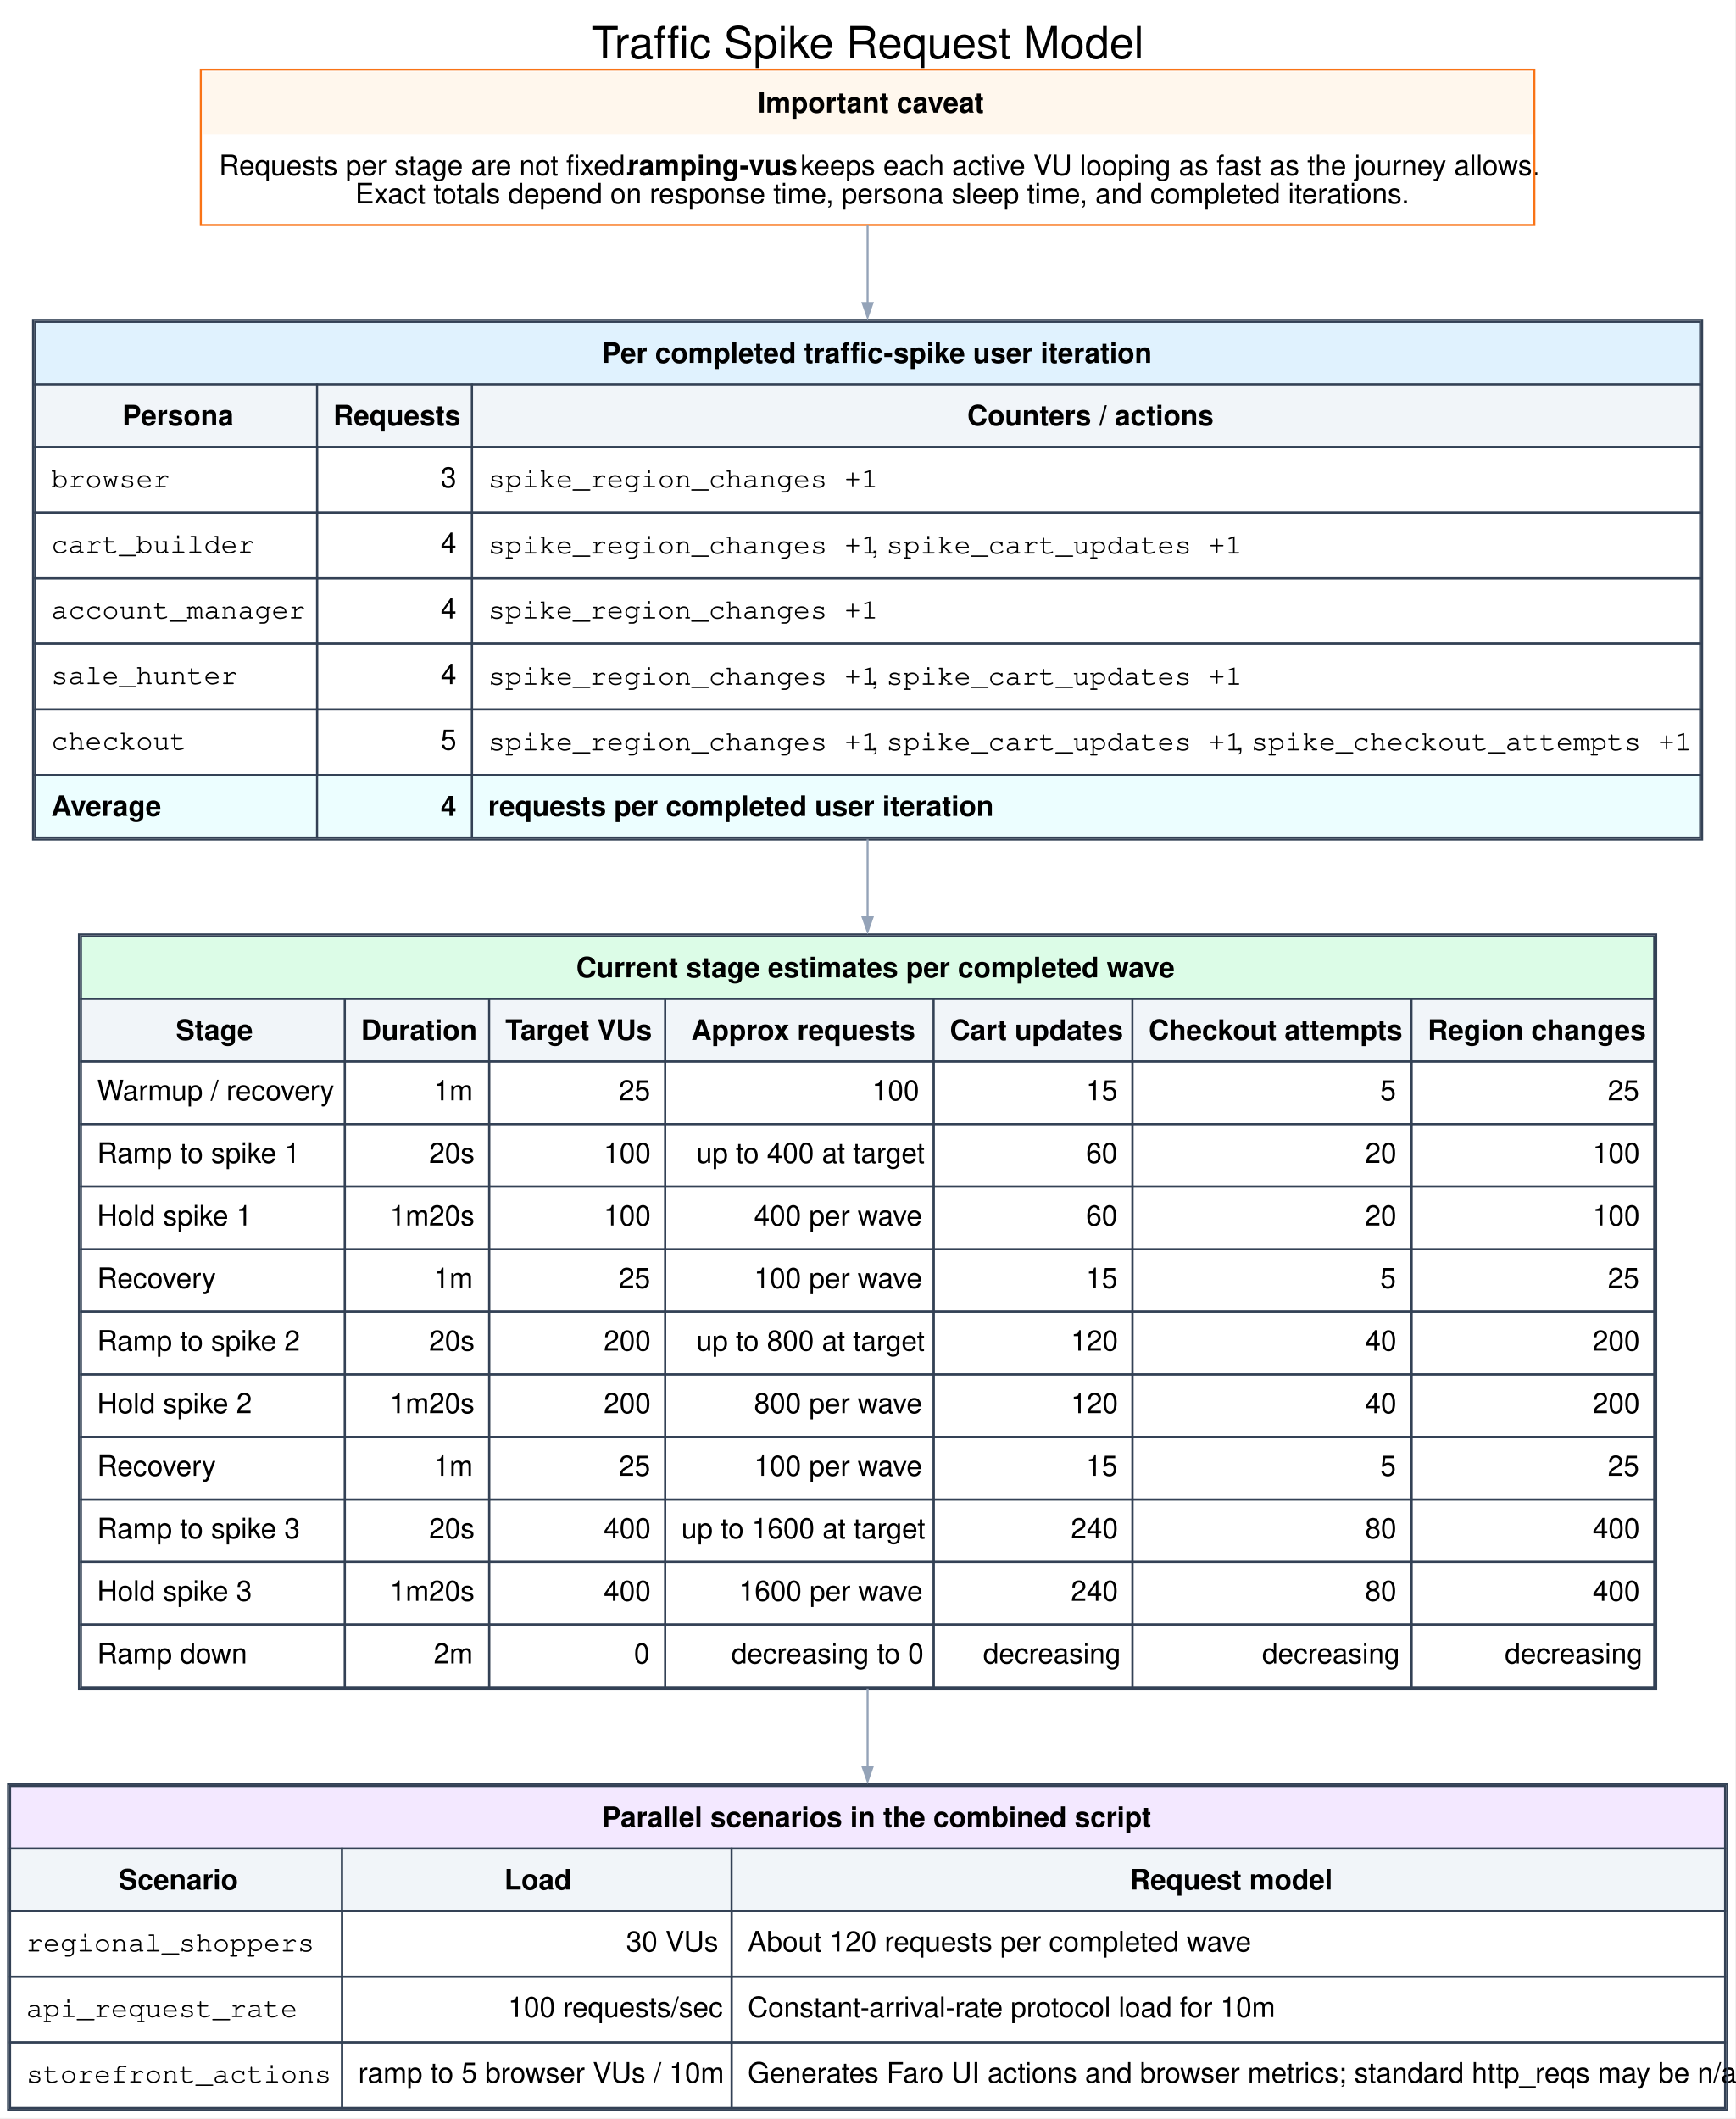
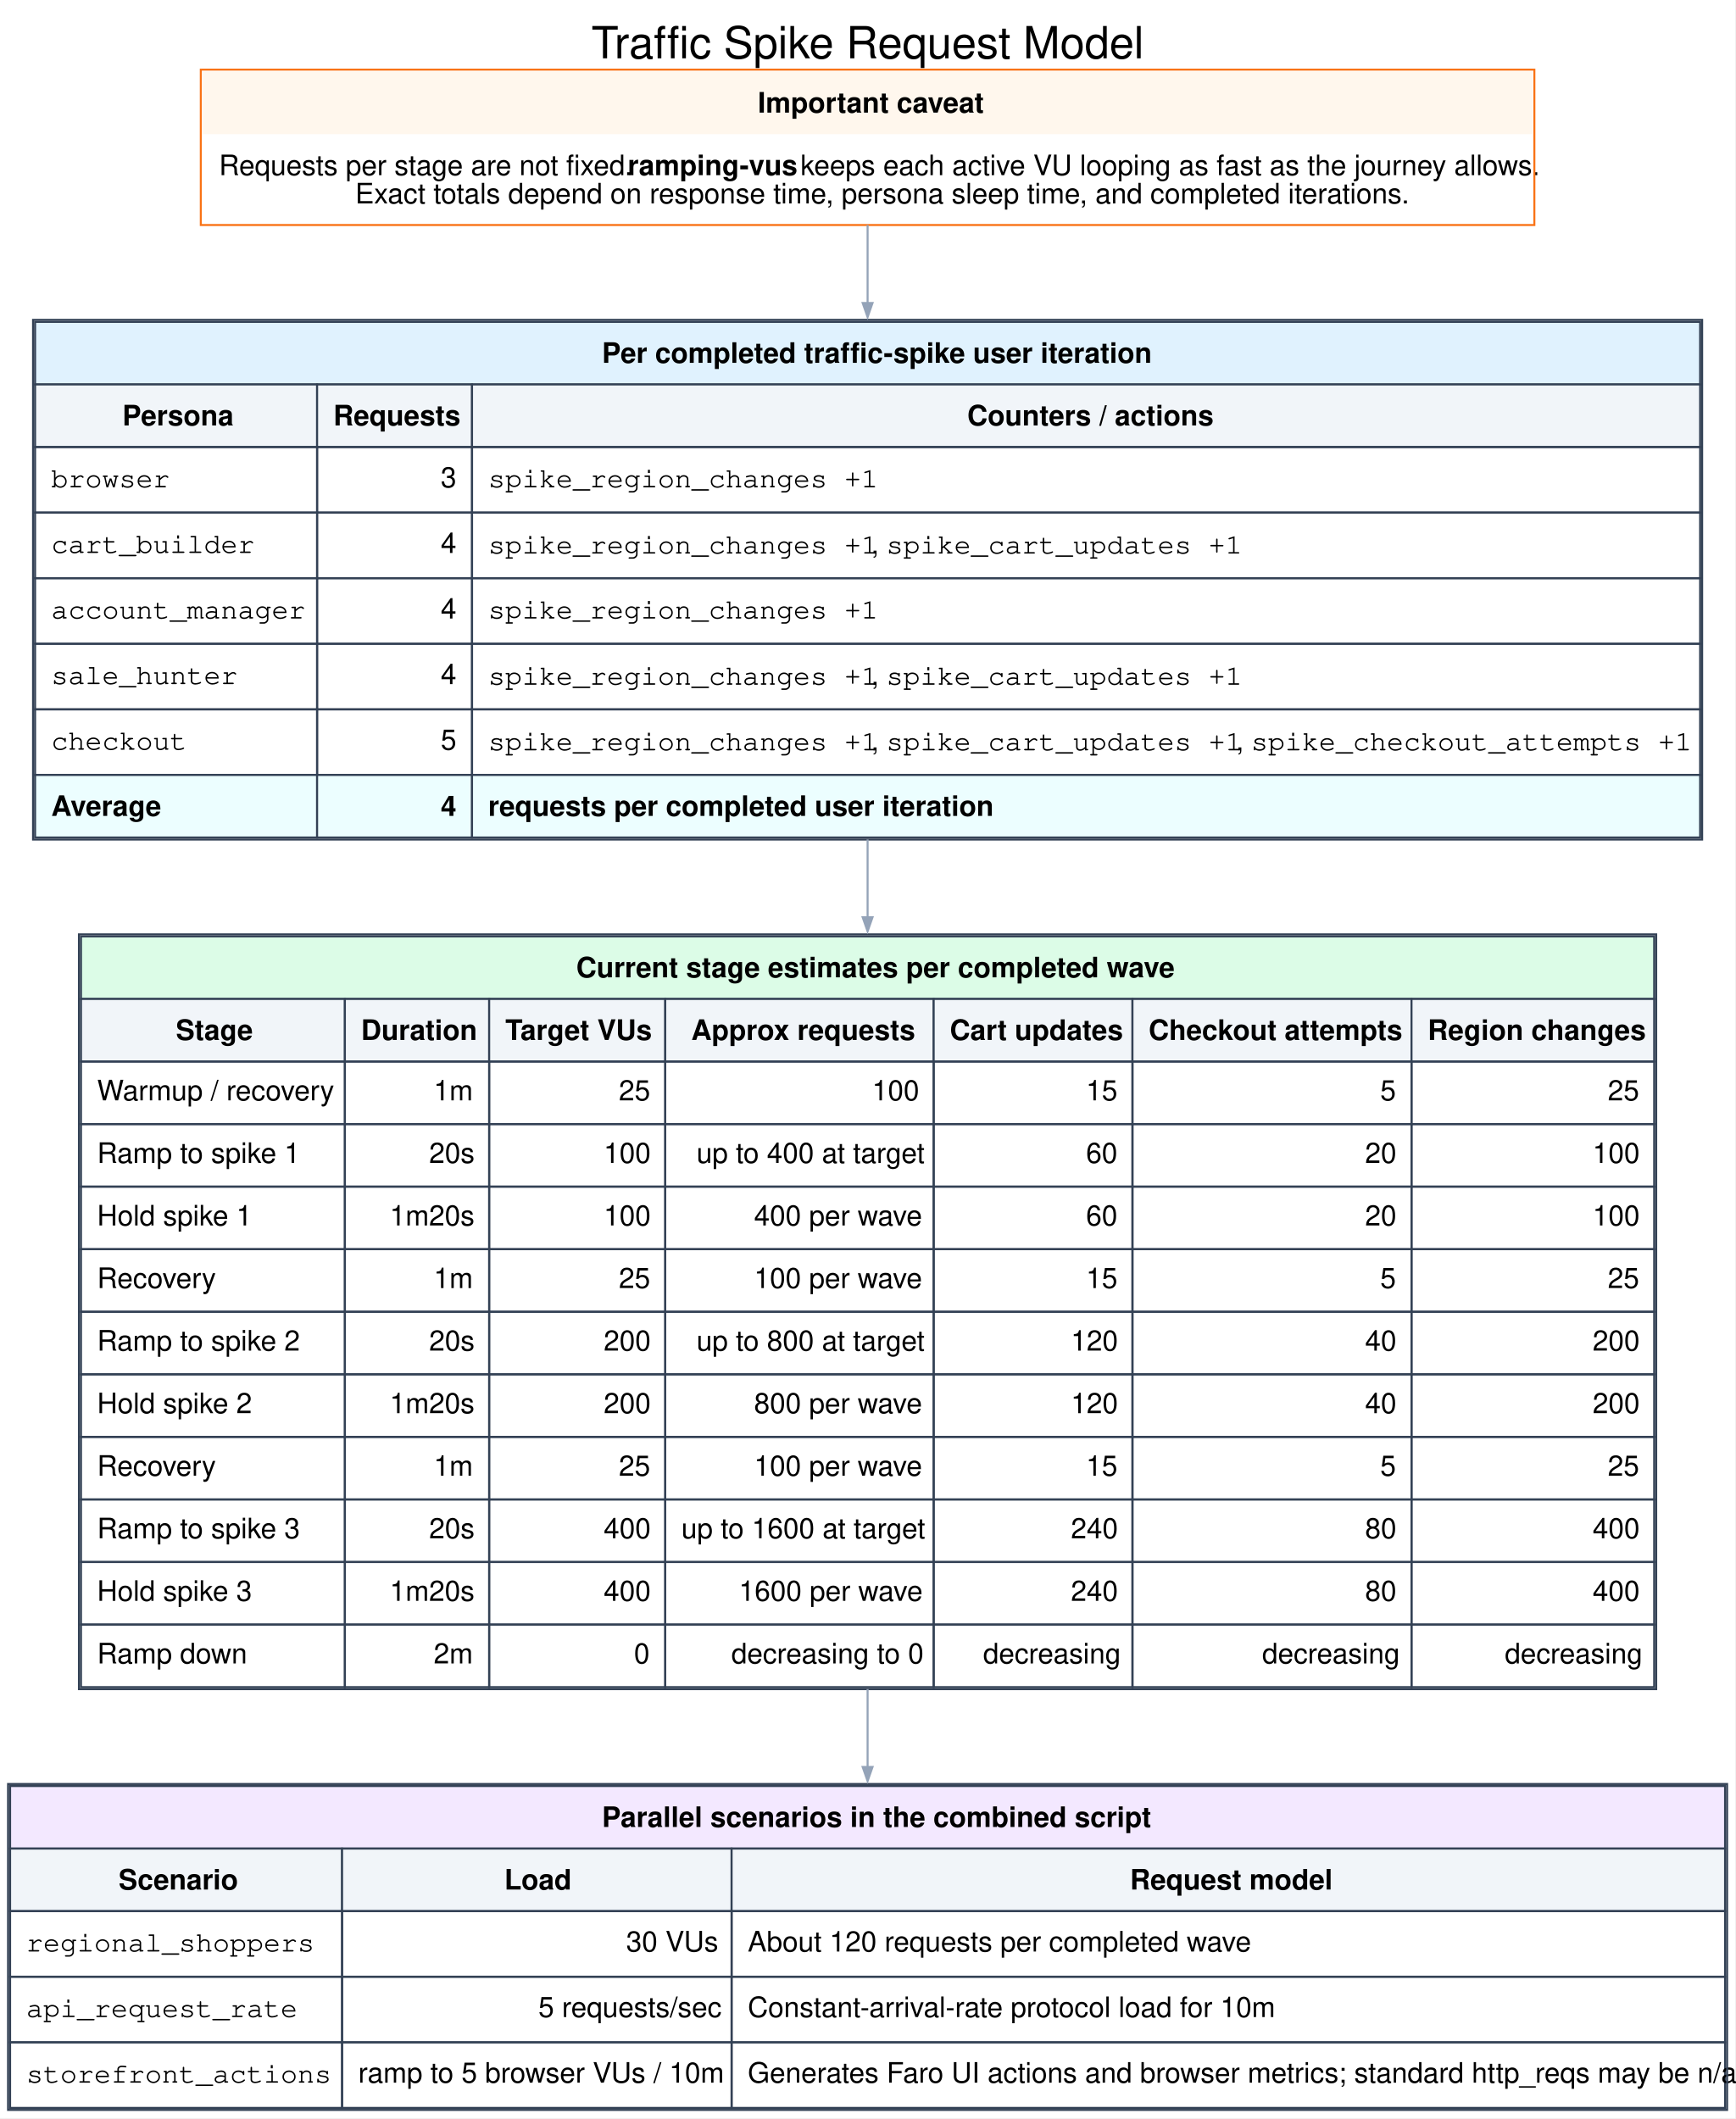
<svg xmlns="http://www.w3.org/2000/svg" width="860pt" height="1050pt" viewBox="0.00 0.00 860.00 1050.00">
  <g id="graph0" class="graph" transform="scale(1 1) rotate(0) translate(4 1045.5)">
    <polygon fill="white" stroke="none" points="-4,4 -4,-1045.5 855.75,-1045.5 855.75,4 -4,4" />
    <text xml:space="preserve" text-anchor="middle" x="425.88" y="-1016.6" font-family="Helvetica,sans-Serif" font-size="22.00">Traffic Spike Request Model</text>
    <g id="node1" class="node">
      <polygon fill="#fff7ed" stroke="none" points="96.5,-979 96.5,-1010 755.25,-1010 755.25,-979 96.5,-979" />
      <text xml:space="preserve" text-anchor="start" x="371.5" y="-989.7" font-family="Helvetica,sans-Serif" font-weight="bold" font-size="14.00">Important caveat</text>
      <text xml:space="preserve" text-anchor="start" x="104.5" y="-958.7" font-family="Helvetica,sans-Serif" font-size="14.00">Requests per stage are not fixed. </text>
      <text xml:space="preserve" text-anchor="start" x="307" y="-958.7" font-family="Helvetica,sans-Serif" font-weight="bold" font-size="14.00">ramping-vus</text>
      <text xml:space="preserve" text-anchor="start" x="388.75" y="-958.7" font-family="Helvetica,sans-Serif" font-size="14.00"> keeps each active VU looping as fast as the journey allows.</text>
      <text xml:space="preserve" text-anchor="start" x="172" y="-944.7" font-family="Helvetica,sans-Serif" font-size="14.00">Exact totals depend on response time, persona sleep time, and completed iterations.</text>
      <polygon fill="none" stroke="#f97316" points="95.5,-934 95.5,-1011 756.25,-1011 756.25,-934 95.5,-934" />
    </g>
    <g id="node2" class="node">
      <polygon fill="#e0f2fe" stroke="none" points="13.38,-855 13.38,-886 838.38,-886 838.38,-855 13.38,-855" />
      <polygon fill="none" stroke="#334155" points="13.38,-855 13.38,-886 838.38,-886 838.38,-855 13.38,-855" />
      <text xml:space="preserve" text-anchor="start" x="294.25" y="-865.7" font-family="Helvetica,sans-Serif" font-weight="bold" font-size="14.00">Per completed traffic-spike user iteration</text>
      <polygon fill="#f1f5f9" stroke="none" points="13.38,-824 13.38,-855 153.12,-855 153.12,-824 13.38,-824" />
      <polygon fill="none" stroke="#334155" points="13.38,-824 13.38,-855 153.12,-855 153.12,-824 13.38,-824" />
      <text xml:space="preserve" text-anchor="start" x="56.62" y="-834.7" font-family="Helvetica,sans-Serif" font-weight="bold" font-size="14.00">Persona</text>
      <polygon fill="#f1f5f9" stroke="none" points="153.12,-824 153.12,-855 229.88,-855 229.88,-824 153.12,-824" />
      <polygon fill="none" stroke="#334155" points="153.12,-824 153.12,-855 229.88,-855 229.88,-824 153.12,-824" />
      <text xml:space="preserve" text-anchor="start" x="161.12" y="-834.7" font-family="Helvetica,sans-Serif" font-weight="bold" font-size="14.00">Requests</text>
      <polygon fill="#f1f5f9" stroke="none" points="229.88,-824 229.88,-855 838.38,-855 838.38,-824 229.88,-824" />
      <polygon fill="none" stroke="#334155" points="229.88,-824 229.88,-855 838.38,-855 838.38,-824 229.88,-824" />
      <text xml:space="preserve" text-anchor="start" x="475.25" y="-834.7" font-family="Helvetica,sans-Serif" font-weight="bold" font-size="14.00">Counters / actions</text>
      <polygon fill="none" stroke="#334155" points="13.38,-791.5 13.38,-824 153.12,-824 153.12,-791.5 13.38,-791.5" />
      <text xml:space="preserve" text-anchor="start" x="21.38" y="-804" font-family="Courier,monospace" font-size="14.00">browser</text>
      <polygon fill="none" stroke="#334155" points="153.12,-791.5 153.12,-824 229.88,-824 229.88,-791.5 153.12,-791.5" />
      <text xml:space="preserve" text-anchor="start" x="214.38" y="-804" font-family="Helvetica,sans-Serif" font-size="14.00">3</text>
      <polygon fill="none" stroke="#334155" points="229.88,-791.5 229.88,-824 838.38,-824 838.38,-791.5 229.88,-791.5" />
      <text xml:space="preserve" text-anchor="start" x="237.88" y="-804" font-family="Courier,monospace" font-size="14.00">spike_region_changes +1</text>
      <polygon fill="none" stroke="#334155" points="13.38,-759 13.38,-791.5 153.12,-791.5 153.12,-759 13.38,-759" />
      <text xml:space="preserve" text-anchor="start" x="21.38" y="-771.5" font-family="Courier,monospace" font-size="14.00">cart_builder</text>
      <polygon fill="none" stroke="#334155" points="153.12,-759 153.12,-791.5 229.88,-791.5 229.88,-759 153.12,-759" />
      <text xml:space="preserve" text-anchor="start" x="214.38" y="-771.5" font-family="Helvetica,sans-Serif" font-size="14.00">4</text>
      <polygon fill="none" stroke="#334155" points="229.88,-759 229.88,-791.5 838.38,-791.5 838.38,-759 229.88,-759" />
      <text xml:space="preserve" text-anchor="start" x="237.88" y="-771.2" font-family="Courier,monospace" font-size="14.00">spike_region_changes +1</text>
      <text xml:space="preserve" text-anchor="start" x="427.62" y="-771.2" font-family="Helvetica,sans-Serif" font-size="14.00">, </text>
      <text xml:space="preserve" text-anchor="start" x="435.12" y="-771.2" font-family="Courier,monospace" font-size="14.00">spike_cart_updates +1</text>
      <polygon fill="none" stroke="#334155" points="13.38,-726.5 13.38,-759 153.12,-759 153.12,-726.5 13.38,-726.5" />
      <text xml:space="preserve" text-anchor="start" x="21.38" y="-739" font-family="Courier,monospace" font-size="14.00">account_manager</text>
      <polygon fill="none" stroke="#334155" points="153.12,-726.5 153.12,-759 229.88,-759 229.88,-726.5 153.12,-726.5" />
      <text xml:space="preserve" text-anchor="start" x="214.38" y="-739" font-family="Helvetica,sans-Serif" font-size="14.00">4</text>
      <polygon fill="none" stroke="#334155" points="229.88,-726.5 229.88,-759 838.38,-759 838.38,-726.5 229.88,-726.5" />
      <text xml:space="preserve" text-anchor="start" x="237.88" y="-739" font-family="Courier,monospace" font-size="14.00">spike_region_changes +1</text>
      <polygon fill="none" stroke="#334155" points="13.38,-694 13.38,-726.5 153.12,-726.5 153.12,-694 13.38,-694" />
      <text xml:space="preserve" text-anchor="start" x="21.38" y="-706.5" font-family="Courier,monospace" font-size="14.00">sale_hunter</text>
      <polygon fill="none" stroke="#334155" points="153.12,-694 153.12,-726.5 229.88,-726.5 229.88,-694 153.12,-694" />
      <text xml:space="preserve" text-anchor="start" x="214.38" y="-706.5" font-family="Helvetica,sans-Serif" font-size="14.00">4</text>
      <polygon fill="none" stroke="#334155" points="229.88,-694 229.88,-726.5 838.38,-726.5 838.38,-694 229.88,-694" />
      <text xml:space="preserve" text-anchor="start" x="237.88" y="-706.2" font-family="Courier,monospace" font-size="14.00">spike_region_changes +1</text>
      <text xml:space="preserve" text-anchor="start" x="427.62" y="-706.2" font-family="Helvetica,sans-Serif" font-size="14.00">, </text>
      <text xml:space="preserve" text-anchor="start" x="435.12" y="-706.2" font-family="Courier,monospace" font-size="14.00">spike_cart_updates +1</text>
      <polygon fill="none" stroke="#334155" points="13.38,-661.5 13.38,-694 153.12,-694 153.12,-661.5 13.38,-661.5" />
      <text xml:space="preserve" text-anchor="start" x="21.38" y="-674" font-family="Courier,monospace" font-size="14.00">checkout</text>
      <polygon fill="none" stroke="#334155" points="153.12,-661.5 153.12,-694 229.88,-694 229.88,-661.5 153.12,-661.5" />
      <text xml:space="preserve" text-anchor="start" x="214.38" y="-674" font-family="Helvetica,sans-Serif" font-size="14.00">5</text>
      <polygon fill="none" stroke="#334155" points="229.88,-661.5 229.88,-694 838.38,-694 838.38,-661.5 229.88,-661.5" />
      <text xml:space="preserve" text-anchor="start" x="237.88" y="-673.7" font-family="Courier,monospace" font-size="14.00">spike_region_changes +1</text>
      <text xml:space="preserve" text-anchor="start" x="427.62" y="-673.7" font-family="Helvetica,sans-Serif" font-size="14.00">, </text>
      <text xml:space="preserve" text-anchor="start" x="435.12" y="-673.7" font-family="Courier,monospace" font-size="14.00">spike_cart_updates +1</text>
      <text xml:space="preserve" text-anchor="start" x="608.38" y="-673.7" font-family="Helvetica,sans-Serif" font-size="14.00">, </text>
      <text xml:space="preserve" text-anchor="start" x="615.88" y="-673.7" font-family="Courier,monospace" font-size="14.00">spike_checkout_attempts +1</text>
      <polygon fill="#ecfeff" stroke="none" points="13.38,-630.5 13.38,-661.5 153.12,-661.5 153.12,-630.5 13.38,-630.5" />
      <polygon fill="none" stroke="#334155" points="13.38,-630.5 13.38,-661.5 153.12,-661.5 153.12,-630.5 13.38,-630.5" />
      <text xml:space="preserve" text-anchor="start" x="21.38" y="-641.2" font-family="Helvetica,sans-Serif" font-weight="bold" font-size="14.00">Average</text>
      <polygon fill="#ecfeff" stroke="none" points="153.12,-630.5 153.12,-661.5 229.88,-661.5 229.88,-630.5 153.12,-630.5" />
      <polygon fill="none" stroke="#334155" points="153.12,-630.5 153.12,-661.5 229.88,-661.5 229.88,-630.5 153.12,-630.5" />
      <text xml:space="preserve" text-anchor="start" x="214.38" y="-641.2" font-family="Helvetica,sans-Serif" font-weight="bold" font-size="14.00">4</text>
      <polygon fill="#ecfeff" stroke="none" points="229.88,-630.5 229.88,-661.5 838.38,-661.5 838.38,-630.5 229.88,-630.5" />
      <polygon fill="none" stroke="#334155" points="229.88,-630.5 229.88,-661.5 838.38,-661.5 838.38,-630.5 229.88,-630.5" />
      <text xml:space="preserve" text-anchor="start" x="237.88" y="-641.2" font-family="Helvetica,sans-Serif" font-weight="bold" font-size="14.00">requests per completed user iteration</text>
      <polygon fill="none" stroke="#334155" points="12.38,-629.5 12.38,-887 839.38,-887 839.38,-629.5 12.38,-629.5" />
    </g>
    <g id="edge1" class="edge">
      <path fill="none" stroke="#94a3b8" d="M425.88,-934.04C425.88,-922.6 425.88,-909.3 425.88,-895.23" />
      <polygon fill="#94a3b8" stroke="#94a3b8" points="428.33,-895.38 425.88,-888.38 423.43,-895.38 428.33,-895.38" />
    </g>
    <g id="node3" class="node">
      <polygon fill="#dcfce7" stroke="none" points="36.12,-550.5 36.12,-581.5 815.62,-581.5 815.62,-550.5 36.12,-550.5" />
      <polygon fill="none" stroke="#334155" points="36.12,-550.5 36.12,-581.5 815.62,-581.5 815.62,-550.5 36.12,-550.5" />
      <text xml:space="preserve" text-anchor="start" x="281.5" y="-561.2" font-family="Helvetica,sans-Serif" font-weight="bold" font-size="14.00">Current stage estimates per completed wave</text>
      <polygon fill="#f1f5f9" stroke="none" points="36.12,-519.5 36.12,-550.5 166.88,-550.5 166.88,-519.5 36.12,-519.5" />
      <polygon fill="none" stroke="#334155" points="36.12,-519.5 36.12,-550.5 166.88,-550.5 166.88,-519.5 36.12,-519.5" />
      <text xml:space="preserve" text-anchor="start" x="83.12" y="-530.2" font-family="Helvetica,sans-Serif" font-weight="bold" font-size="14.00">Stage</text>
      <polygon fill="#f1f5f9" stroke="none" points="166.88,-519.5 166.88,-550.5 238.38,-550.5 238.38,-519.5 166.88,-519.5" />
      <polygon fill="none" stroke="#334155" points="166.88,-519.5 166.88,-550.5 238.38,-550.5 238.38,-519.5 166.88,-519.5" />
      <text xml:space="preserve" text-anchor="start" x="174.88" y="-530.2" font-family="Helvetica,sans-Serif" font-weight="bold" font-size="14.00">Duration</text>
      <polygon fill="#f1f5f9" stroke="none" points="238.38,-519.5 238.38,-550.5 325.62,-550.5 325.62,-519.5 238.38,-519.5" />
      <polygon fill="none" stroke="#334155" points="238.38,-519.5 238.38,-550.5 325.62,-550.5 325.62,-519.5 238.38,-519.5" />
      <text xml:space="preserve" text-anchor="start" x="246.38" y="-530.2" font-family="Helvetica,sans-Serif" font-weight="bold" font-size="14.00">Target VUs</text>
      <polygon fill="#f1f5f9" stroke="none" points="325.62,-519.5 325.62,-550.5 458.62,-550.5 458.62,-519.5 325.62,-519.5" />
      <polygon fill="none" stroke="#334155" points="325.62,-519.5 325.62,-550.5 458.62,-550.5 458.62,-519.5 325.62,-519.5" />
      <text xml:space="preserve" text-anchor="start" x="338.5" y="-530.2" font-family="Helvetica,sans-Serif" font-weight="bold" font-size="14.00">Approx requests</text>
      <polygon fill="#f1f5f9" stroke="none" points="458.62,-519.5 458.62,-550.5 557.12,-550.5 557.12,-519.5 458.62,-519.5" />
      <polygon fill="none" stroke="#334155" points="458.62,-519.5 458.62,-550.5 557.12,-550.5 557.12,-519.5 458.62,-519.5" />
      <text xml:space="preserve" text-anchor="start" x="466.62" y="-530.2" font-family="Helvetica,sans-Serif" font-weight="bold" font-size="14.00">Cart updates</text>
      <polygon fill="#f1f5f9" stroke="none" points="557.12,-519.5 557.12,-550.5 695.38,-550.5 695.38,-519.5 557.12,-519.5" />
      <polygon fill="none" stroke="#334155" points="557.12,-519.5 557.12,-550.5 695.38,-550.5 695.38,-519.5 557.12,-519.5" />
      <text xml:space="preserve" text-anchor="start" x="565.12" y="-530.2" font-family="Helvetica,sans-Serif" font-weight="bold" font-size="14.00">Checkout attempts</text>
      <polygon fill="#f1f5f9" stroke="none" points="695.38,-519.5 695.38,-550.5 815.62,-550.5 815.62,-519.5 695.38,-519.5" />
      <polygon fill="none" stroke="#334155" points="695.38,-519.5 695.38,-550.5 815.62,-550.5 815.62,-519.5 695.38,-519.5" />
      <text xml:space="preserve" text-anchor="start" x="703.38" y="-530.2" font-family="Helvetica,sans-Serif" font-weight="bold" font-size="14.00">Region changes</text>
      <polygon fill="none" stroke="#334155" points="36.12,-488.5 36.12,-519.5 166.88,-519.5 166.88,-488.5 36.12,-488.5" />
      <text xml:space="preserve" text-anchor="start" x="44.12" y="-500.25" font-family="Helvetica,sans-Serif" font-size="14.00">Warmup / recovery</text>
      <polygon fill="none" stroke="#334155" points="166.88,-488.5 166.88,-519.5 238.38,-519.5 238.38,-488.5 166.88,-488.5" />
      <text xml:space="preserve" text-anchor="start" x="210.88" y="-500.25" font-family="Helvetica,sans-Serif" font-size="14.00">1m</text>
      <polygon fill="none" stroke="#334155" points="238.38,-488.5 238.38,-519.5 325.62,-519.5 325.62,-488.5 238.38,-488.5" />
      <text xml:space="preserve" text-anchor="start" x="302.62" y="-500.25" font-family="Helvetica,sans-Serif" font-size="14.00">25</text>
      <polygon fill="none" stroke="#334155" points="325.62,-488.5 325.62,-519.5 458.62,-519.5 458.62,-488.5 325.62,-488.5" />
      <text xml:space="preserve" text-anchor="start" x="428.12" y="-500.25" font-family="Helvetica,sans-Serif" font-size="14.00">100</text>
      <polygon fill="none" stroke="#334155" points="458.62,-488.5 458.62,-519.5 557.12,-519.5 557.12,-488.5 458.62,-488.5" />
      <text xml:space="preserve" text-anchor="start" x="534.12" y="-500.25" font-family="Helvetica,sans-Serif" font-size="14.00">15</text>
      <polygon fill="none" stroke="#334155" points="557.12,-488.5 557.12,-519.5 695.38,-519.5 695.38,-488.5 557.12,-488.5" />
      <text xml:space="preserve" text-anchor="start" x="679.88" y="-500.25" font-family="Helvetica,sans-Serif" font-size="14.00">5</text>
      <polygon fill="none" stroke="#334155" points="695.38,-488.5 695.38,-519.5 815.62,-519.5 815.62,-488.5 695.38,-488.5" />
      <text xml:space="preserve" text-anchor="start" x="792.62" y="-500.25" font-family="Helvetica,sans-Serif" font-size="14.00">25</text>
      <polygon fill="none" stroke="#334155" points="36.12,-457.5 36.12,-488.5 166.88,-488.5 166.88,-457.5 36.12,-457.5" />
      <text xml:space="preserve" text-anchor="start" x="44.12" y="-469.25" font-family="Helvetica,sans-Serif" font-size="14.00">Ramp to spike 1</text>
      <polygon fill="none" stroke="#334155" points="166.88,-457.5 166.88,-488.5 238.38,-488.5 238.38,-457.5 166.88,-457.5" />
      <text xml:space="preserve" text-anchor="start" x="208.62" y="-469.25" font-family="Helvetica,sans-Serif" font-size="14.00">20s</text>
      <polygon fill="none" stroke="#334155" points="238.38,-457.5 238.38,-488.5 325.62,-488.5 325.62,-457.5 238.38,-457.5" />
      <text xml:space="preserve" text-anchor="start" x="295.12" y="-469.25" font-family="Helvetica,sans-Serif" font-size="14.00">100</text>
      <polygon fill="none" stroke="#334155" points="325.62,-457.5 325.62,-488.5 458.62,-488.5 458.62,-457.5 325.62,-457.5" />
      <text xml:space="preserve" text-anchor="start" x="341.12" y="-469.25" font-family="Helvetica,sans-Serif" font-size="14.00">up to 400 at target</text>
      <polygon fill="none" stroke="#334155" points="458.62,-457.5 458.62,-488.5 557.12,-488.5 557.12,-457.5 458.62,-457.5" />
      <text xml:space="preserve" text-anchor="start" x="534.12" y="-469.25" font-family="Helvetica,sans-Serif" font-size="14.00">60</text>
      <polygon fill="none" stroke="#334155" points="557.12,-457.5 557.12,-488.5 695.38,-488.5 695.38,-457.5 557.12,-457.5" />
      <text xml:space="preserve" text-anchor="start" x="672.38" y="-469.25" font-family="Helvetica,sans-Serif" font-size="14.00">20</text>
      <polygon fill="none" stroke="#334155" points="695.38,-457.5 695.38,-488.5 815.62,-488.5 815.62,-457.5 695.38,-457.5" />
      <text xml:space="preserve" text-anchor="start" x="785.12" y="-469.25" font-family="Helvetica,sans-Serif" font-size="14.00">100</text>
      <polygon fill="none" stroke="#334155" points="36.12,-426.5 36.12,-457.5 166.88,-457.5 166.88,-426.5 36.12,-426.5" />
      <text xml:space="preserve" text-anchor="start" x="44.12" y="-438.25" font-family="Helvetica,sans-Serif" font-size="14.00">Hold spike 1</text>
      <polygon fill="none" stroke="#334155" points="166.88,-426.5 166.88,-457.5 238.38,-457.5 238.38,-426.5 166.88,-426.5" />
      <text xml:space="preserve" text-anchor="start" x="189.12" y="-438.25" font-family="Helvetica,sans-Serif" font-size="14.00">1m20s</text>
      <polygon fill="none" stroke="#334155" points="238.38,-426.5 238.38,-457.5 325.62,-457.5 325.62,-426.5 238.38,-426.5" />
      <text xml:space="preserve" text-anchor="start" x="295.12" y="-438.25" font-family="Helvetica,sans-Serif" font-size="14.00">100</text>
      <polygon fill="none" stroke="#334155" points="325.62,-426.5 325.62,-457.5 458.62,-457.5 458.62,-426.5 325.62,-426.5" />
      <text xml:space="preserve" text-anchor="start" x="369.62" y="-438.25" font-family="Helvetica,sans-Serif" font-size="14.00">400 per wave</text>
      <polygon fill="none" stroke="#334155" points="458.62,-426.5 458.62,-457.5 557.12,-457.5 557.12,-426.5 458.62,-426.5" />
      <text xml:space="preserve" text-anchor="start" x="534.12" y="-438.25" font-family="Helvetica,sans-Serif" font-size="14.00">60</text>
      <polygon fill="none" stroke="#334155" points="557.12,-426.5 557.12,-457.5 695.38,-457.5 695.38,-426.5 557.12,-426.5" />
      <text xml:space="preserve" text-anchor="start" x="672.38" y="-438.25" font-family="Helvetica,sans-Serif" font-size="14.00">20</text>
      <polygon fill="none" stroke="#334155" points="695.38,-426.5 695.38,-457.5 815.62,-457.5 815.62,-426.5 695.38,-426.5" />
      <text xml:space="preserve" text-anchor="start" x="785.12" y="-438.25" font-family="Helvetica,sans-Serif" font-size="14.00">100</text>
      <polygon fill="none" stroke="#334155" points="36.12,-395.5 36.12,-426.5 166.88,-426.5 166.88,-395.5 36.12,-395.5" />
      <text xml:space="preserve" text-anchor="start" x="44.12" y="-407.25" font-family="Helvetica,sans-Serif" font-size="14.00">Recovery</text>
      <polygon fill="none" stroke="#334155" points="166.88,-395.5 166.88,-426.5 238.38,-426.5 238.38,-395.5 166.88,-395.5" />
      <text xml:space="preserve" text-anchor="start" x="210.88" y="-407.25" font-family="Helvetica,sans-Serif" font-size="14.00">1m</text>
      <polygon fill="none" stroke="#334155" points="238.38,-395.5 238.38,-426.5 325.62,-426.5 325.62,-395.5 238.38,-395.5" />
      <text xml:space="preserve" text-anchor="start" x="302.62" y="-407.25" font-family="Helvetica,sans-Serif" font-size="14.00">25</text>
      <polygon fill="none" stroke="#334155" points="325.62,-395.5 325.62,-426.5 458.62,-426.5 458.62,-395.5 325.62,-395.5" />
      <text xml:space="preserve" text-anchor="start" x="369.62" y="-407.25" font-family="Helvetica,sans-Serif" font-size="14.00">100 per wave</text>
      <polygon fill="none" stroke="#334155" points="458.62,-395.5 458.62,-426.5 557.12,-426.5 557.12,-395.5 458.62,-395.5" />
      <text xml:space="preserve" text-anchor="start" x="534.12" y="-407.25" font-family="Helvetica,sans-Serif" font-size="14.00">15</text>
      <polygon fill="none" stroke="#334155" points="557.12,-395.5 557.12,-426.5 695.38,-426.5 695.38,-395.5 557.12,-395.5" />
      <text xml:space="preserve" text-anchor="start" x="679.88" y="-407.25" font-family="Helvetica,sans-Serif" font-size="14.00">5</text>
      <polygon fill="none" stroke="#334155" points="695.38,-395.5 695.38,-426.5 815.62,-426.5 815.62,-395.5 695.38,-395.5" />
      <text xml:space="preserve" text-anchor="start" x="792.62" y="-407.25" font-family="Helvetica,sans-Serif" font-size="14.00">25</text>
      <polygon fill="none" stroke="#334155" points="36.12,-364.5 36.12,-395.5 166.88,-395.5 166.88,-364.5 36.12,-364.5" />
      <text xml:space="preserve" text-anchor="start" x="44.12" y="-376.25" font-family="Helvetica,sans-Serif" font-size="14.00">Ramp to spike 2</text>
      <polygon fill="none" stroke="#334155" points="166.88,-364.5 166.88,-395.5 238.38,-395.5 238.38,-364.5 166.88,-364.5" />
      <text xml:space="preserve" text-anchor="start" x="208.62" y="-376.25" font-family="Helvetica,sans-Serif" font-size="14.00">20s</text>
      <polygon fill="none" stroke="#334155" points="238.38,-364.5 238.38,-395.5 325.62,-395.5 325.62,-364.5 238.38,-364.5" />
      <text xml:space="preserve" text-anchor="start" x="295.12" y="-376.25" font-family="Helvetica,sans-Serif" font-size="14.00">200</text>
      <polygon fill="none" stroke="#334155" points="325.62,-364.5 325.62,-395.5 458.62,-395.5 458.62,-364.5 325.62,-364.5" />
      <text xml:space="preserve" text-anchor="start" x="341.12" y="-376.25" font-family="Helvetica,sans-Serif" font-size="14.00">up to 800 at target</text>
      <polygon fill="none" stroke="#334155" points="458.62,-364.5 458.62,-395.5 557.12,-395.5 557.12,-364.5 458.62,-364.5" />
      <text xml:space="preserve" text-anchor="start" x="526.62" y="-376.25" font-family="Helvetica,sans-Serif" font-size="14.00">120</text>
      <polygon fill="none" stroke="#334155" points="557.12,-364.5 557.12,-395.5 695.38,-395.5 695.38,-364.5 557.12,-364.5" />
      <text xml:space="preserve" text-anchor="start" x="672.38" y="-376.25" font-family="Helvetica,sans-Serif" font-size="14.00">40</text>
      <polygon fill="none" stroke="#334155" points="695.38,-364.5 695.38,-395.5 815.62,-395.5 815.62,-364.5 695.38,-364.5" />
      <text xml:space="preserve" text-anchor="start" x="785.12" y="-376.25" font-family="Helvetica,sans-Serif" font-size="14.00">200</text>
      <polygon fill="none" stroke="#334155" points="36.12,-333.5 36.12,-364.5 166.88,-364.5 166.88,-333.5 36.12,-333.5" />
      <text xml:space="preserve" text-anchor="start" x="44.12" y="-345.25" font-family="Helvetica,sans-Serif" font-size="14.00">Hold spike 2</text>
      <polygon fill="none" stroke="#334155" points="166.88,-333.5 166.88,-364.5 238.38,-364.5 238.38,-333.5 166.88,-333.5" />
      <text xml:space="preserve" text-anchor="start" x="189.12" y="-345.25" font-family="Helvetica,sans-Serif" font-size="14.00">1m20s</text>
      <polygon fill="none" stroke="#334155" points="238.38,-333.5 238.38,-364.5 325.62,-364.5 325.62,-333.5 238.38,-333.5" />
      <text xml:space="preserve" text-anchor="start" x="295.12" y="-345.25" font-family="Helvetica,sans-Serif" font-size="14.00">200</text>
      <polygon fill="none" stroke="#334155" points="325.62,-333.5 325.62,-364.5 458.62,-364.5 458.62,-333.5 325.62,-333.5" />
      <text xml:space="preserve" text-anchor="start" x="369.62" y="-345.25" font-family="Helvetica,sans-Serif" font-size="14.00">800 per wave</text>
      <polygon fill="none" stroke="#334155" points="458.62,-333.5 458.62,-364.5 557.12,-364.5 557.12,-333.5 458.62,-333.5" />
      <text xml:space="preserve" text-anchor="start" x="526.62" y="-345.25" font-family="Helvetica,sans-Serif" font-size="14.00">120</text>
      <polygon fill="none" stroke="#334155" points="557.12,-333.5 557.12,-364.5 695.38,-364.5 695.38,-333.5 557.12,-333.5" />
      <text xml:space="preserve" text-anchor="start" x="672.38" y="-345.25" font-family="Helvetica,sans-Serif" font-size="14.00">40</text>
      <polygon fill="none" stroke="#334155" points="695.38,-333.5 695.38,-364.5 815.62,-364.5 815.62,-333.5 695.38,-333.5" />
      <text xml:space="preserve" text-anchor="start" x="785.12" y="-345.25" font-family="Helvetica,sans-Serif" font-size="14.00">200</text>
      <polygon fill="none" stroke="#334155" points="36.12,-302.5 36.12,-333.5 166.88,-333.5 166.88,-302.5 36.12,-302.5" />
      <text xml:space="preserve" text-anchor="start" x="44.12" y="-314.25" font-family="Helvetica,sans-Serif" font-size="14.00">Recovery</text>
      <polygon fill="none" stroke="#334155" points="166.88,-302.5 166.88,-333.5 238.38,-333.5 238.38,-302.5 166.88,-302.5" />
      <text xml:space="preserve" text-anchor="start" x="210.88" y="-314.25" font-family="Helvetica,sans-Serif" font-size="14.00">1m</text>
      <polygon fill="none" stroke="#334155" points="238.38,-302.5 238.38,-333.5 325.62,-333.5 325.62,-302.5 238.38,-302.5" />
      <text xml:space="preserve" text-anchor="start" x="302.62" y="-314.25" font-family="Helvetica,sans-Serif" font-size="14.00">25</text>
      <polygon fill="none" stroke="#334155" points="325.62,-302.5 325.62,-333.5 458.62,-333.5 458.62,-302.5 325.62,-302.5" />
      <text xml:space="preserve" text-anchor="start" x="369.62" y="-314.25" font-family="Helvetica,sans-Serif" font-size="14.00">100 per wave</text>
      <polygon fill="none" stroke="#334155" points="458.62,-302.5 458.62,-333.5 557.12,-333.5 557.12,-302.5 458.62,-302.5" />
      <text xml:space="preserve" text-anchor="start" x="534.12" y="-314.25" font-family="Helvetica,sans-Serif" font-size="14.00">15</text>
      <polygon fill="none" stroke="#334155" points="557.12,-302.5 557.12,-333.5 695.38,-333.5 695.38,-302.5 557.12,-302.5" />
      <text xml:space="preserve" text-anchor="start" x="679.88" y="-314.25" font-family="Helvetica,sans-Serif" font-size="14.00">5</text>
      <polygon fill="none" stroke="#334155" points="695.38,-302.5 695.38,-333.5 815.62,-333.5 815.62,-302.5 695.38,-302.5" />
      <text xml:space="preserve" text-anchor="start" x="792.62" y="-314.25" font-family="Helvetica,sans-Serif" font-size="14.00">25</text>
      <polygon fill="none" stroke="#334155" points="36.12,-271.5 36.12,-302.5 166.88,-302.5 166.88,-271.5 36.12,-271.5" />
      <text xml:space="preserve" text-anchor="start" x="44.12" y="-283.25" font-family="Helvetica,sans-Serif" font-size="14.00">Ramp to spike 3</text>
      <polygon fill="none" stroke="#334155" points="166.88,-271.5 166.88,-302.5 238.38,-302.5 238.38,-271.5 166.88,-271.5" />
      <text xml:space="preserve" text-anchor="start" x="208.62" y="-283.25" font-family="Helvetica,sans-Serif" font-size="14.00">20s</text>
      <polygon fill="none" stroke="#334155" points="238.38,-271.5 238.38,-302.5 325.62,-302.5 325.62,-271.5 238.38,-271.5" />
      <text xml:space="preserve" text-anchor="start" x="295.12" y="-283.25" font-family="Helvetica,sans-Serif" font-size="14.00">400</text>
      <polygon fill="none" stroke="#334155" points="325.62,-271.5 325.62,-302.5 458.62,-302.5 458.62,-271.5 325.62,-271.5" />
      <text xml:space="preserve" text-anchor="start" x="333.62" y="-283.25" font-family="Helvetica,sans-Serif" font-size="14.00">up to 1600 at target</text>
      <polygon fill="none" stroke="#334155" points="458.62,-271.5 458.62,-302.5 557.12,-302.5 557.12,-271.5 458.62,-271.5" />
      <text xml:space="preserve" text-anchor="start" x="526.62" y="-283.25" font-family="Helvetica,sans-Serif" font-size="14.00">240</text>
      <polygon fill="none" stroke="#334155" points="557.12,-271.5 557.12,-302.5 695.38,-302.5 695.38,-271.5 557.12,-271.5" />
      <text xml:space="preserve" text-anchor="start" x="672.38" y="-283.25" font-family="Helvetica,sans-Serif" font-size="14.00">80</text>
      <polygon fill="none" stroke="#334155" points="695.38,-271.5 695.38,-302.5 815.62,-302.5 815.62,-271.5 695.38,-271.5" />
      <text xml:space="preserve" text-anchor="start" x="785.12" y="-283.25" font-family="Helvetica,sans-Serif" font-size="14.00">400</text>
      <polygon fill="none" stroke="#334155" points="36.12,-240.5 36.12,-271.5 166.88,-271.5 166.88,-240.5 36.12,-240.5" />
      <text xml:space="preserve" text-anchor="start" x="44.12" y="-252.25" font-family="Helvetica,sans-Serif" font-size="14.00">Hold spike 3</text>
      <polygon fill="none" stroke="#334155" points="166.88,-240.5 166.88,-271.5 238.38,-271.5 238.38,-240.5 166.88,-240.5" />
      <text xml:space="preserve" text-anchor="start" x="189.12" y="-252.25" font-family="Helvetica,sans-Serif" font-size="14.00">1m20s</text>
      <polygon fill="none" stroke="#334155" points="238.38,-240.5 238.38,-271.5 325.62,-271.5 325.62,-240.5 238.38,-240.5" />
      <text xml:space="preserve" text-anchor="start" x="295.12" y="-252.25" font-family="Helvetica,sans-Serif" font-size="14.00">400</text>
      <polygon fill="none" stroke="#334155" points="325.62,-240.5 325.62,-271.5 458.62,-271.5 458.62,-240.5 325.62,-240.5" />
      <text xml:space="preserve" text-anchor="start" x="362.12" y="-252.25" font-family="Helvetica,sans-Serif" font-size="14.00">1600 per wave</text>
      <polygon fill="none" stroke="#334155" points="458.62,-240.5 458.62,-271.5 557.12,-271.5 557.12,-240.5 458.62,-240.5" />
      <text xml:space="preserve" text-anchor="start" x="526.62" y="-252.25" font-family="Helvetica,sans-Serif" font-size="14.00">240</text>
      <polygon fill="none" stroke="#334155" points="557.12,-240.5 557.12,-271.5 695.38,-271.5 695.38,-240.5 557.12,-240.5" />
      <text xml:space="preserve" text-anchor="start" x="672.38" y="-252.25" font-family="Helvetica,sans-Serif" font-size="14.00">80</text>
      <polygon fill="none" stroke="#334155" points="695.38,-240.5 695.38,-271.5 815.62,-271.5 815.62,-240.5 695.38,-240.5" />
      <text xml:space="preserve" text-anchor="start" x="785.12" y="-252.25" font-family="Helvetica,sans-Serif" font-size="14.00">400</text>
      <polygon fill="none" stroke="#334155" points="36.12,-209.5 36.12,-240.5 166.88,-240.5 166.88,-209.5 36.12,-209.5" />
      <text xml:space="preserve" text-anchor="start" x="44.12" y="-221.25" font-family="Helvetica,sans-Serif" font-size="14.00">Ramp down</text>
      <polygon fill="none" stroke="#334155" points="166.88,-209.5 166.88,-240.5 238.38,-240.5 238.38,-209.5 166.88,-209.5" />
      <text xml:space="preserve" text-anchor="start" x="210.88" y="-221.25" font-family="Helvetica,sans-Serif" font-size="14.00">2m</text>
      <polygon fill="none" stroke="#334155" points="238.38,-209.5 238.38,-240.5 325.62,-240.5 325.62,-209.5 238.38,-209.5" />
      <text xml:space="preserve" text-anchor="start" x="310.12" y="-221.25" font-family="Helvetica,sans-Serif" font-size="14.00">0</text>
      <polygon fill="none" stroke="#334155" points="325.62,-209.5 325.62,-240.5 458.62,-240.5 458.62,-209.5 325.62,-209.5" />
      <text xml:space="preserve" text-anchor="start" x="358.38" y="-221.25" font-family="Helvetica,sans-Serif" font-size="14.00">decreasing to 0</text>
      <polygon fill="none" stroke="#334155" points="458.62,-209.5 458.62,-240.5 557.12,-240.5 557.12,-209.5 458.62,-209.5" />
      <text xml:space="preserve" text-anchor="start" x="483.12" y="-221.25" font-family="Helvetica,sans-Serif" font-size="14.00">decreasing</text>
      <polygon fill="none" stroke="#334155" points="557.12,-209.5 557.12,-240.5 695.38,-240.5 695.38,-209.5 557.12,-209.5" />
      <text xml:space="preserve" text-anchor="start" x="621.38" y="-221.25" font-family="Helvetica,sans-Serif" font-size="14.00">decreasing</text>
      <polygon fill="none" stroke="#334155" points="695.38,-209.5 695.38,-240.5 815.62,-240.5 815.62,-209.5 695.38,-209.5" />
      <text xml:space="preserve" text-anchor="start" x="741.62" y="-221.25" font-family="Helvetica,sans-Serif" font-size="14.00">decreasing</text>
      <polygon fill="none" stroke="#334155" points="35.12,-208.5 35.12,-582.5 816.62,-582.5 816.62,-208.5 35.12,-208.5" />
    </g>
    <g id="edge2" class="edge">
      <path fill="none" stroke="#94a3b8" d="M425.88,-629.56C425.88,-616.88 425.88,-603.83 425.88,-590.68" />
      <polygon fill="#94a3b8" stroke="#94a3b8" points="428.33,-590.99 425.88,-583.99 423.43,-590.99 428.33,-590.99" />
    </g>
    <g id="node4" class="node">
      <polygon fill="#f3e8ff" stroke="none" points="1,-129.5 1,-160.5 850.75,-160.5 850.75,-129.5 1,-129.5" />
      <polygon fill="none" stroke="#334155" points="1,-129.5 1,-160.5 850.75,-160.5 850.75,-129.5 1,-129.5" />
      <text xml:space="preserve" text-anchor="start" x="294.25" y="-140.2" font-family="Helvetica,sans-Serif" font-weight="bold" font-size="14.00">Parallel scenarios in the combined script</text>
      <polygon fill="#f1f5f9" stroke="none" points="1,-98.5 1,-129.5 165.5,-129.5 165.5,-98.5 1,-98.5" />
      <polygon fill="none" stroke="#334155" points="1,-98.5 1,-129.5 165.5,-129.5 165.5,-98.5 1,-98.5" />
      <text xml:space="preserve" text-anchor="start" x="54.75" y="-109.2" font-family="Helvetica,sans-Serif" font-weight="bold" font-size="14.00">Scenario</text>
      <polygon fill="#f1f5f9" stroke="none" points="165.5,-98.5 165.5,-129.5 358.5,-129.5 358.5,-98.5 165.5,-98.5" />
      <polygon fill="none" stroke="#334155" points="165.5,-98.5 165.5,-129.5 358.5,-129.5 358.5,-98.5 165.5,-98.5" />
      <text xml:space="preserve" text-anchor="start" x="245.88" y="-109.2" font-family="Helvetica,sans-Serif" font-weight="bold" font-size="14.00">Load</text>
      <polygon fill="#f1f5f9" stroke="none" points="358.5,-98.5 358.5,-129.5 850.75,-129.5 850.75,-98.5 358.5,-98.5" />
      <polygon fill="none" stroke="#334155" points="358.5,-98.5 358.5,-129.5 850.75,-129.5 850.75,-98.5 358.5,-98.5" />
      <text xml:space="preserve" text-anchor="start" x="555.88" y="-109.2" font-family="Helvetica,sans-Serif" font-weight="bold" font-size="14.00">Request model</text>
      <polygon fill="none" stroke="#334155" points="1,-66 1,-98.5 165.5,-98.5 165.5,-66 1,-66" />
      <text xml:space="preserve" text-anchor="start" x="9" y="-78.5" font-family="Courier,monospace" font-size="14.00">regional_shoppers</text>
      <polygon fill="none" stroke="#334155" points="165.5,-66 165.5,-98.5 358.5,-98.5 358.5,-66 165.5,-66" />
      <text xml:space="preserve" text-anchor="start" x="306.25" y="-78.5" font-family="Helvetica,sans-Serif" font-size="14.00">30 VUs</text>
      <polygon fill="none" stroke="#334155" points="358.5,-66 358.5,-98.5 850.75,-98.5 850.75,-66 358.5,-66" />
      <text xml:space="preserve" text-anchor="start" x="366.5" y="-78.5" font-family="Helvetica,sans-Serif" font-size="14.00">About 120 requests per completed wave</text>
      <polygon fill="none" stroke="#334155" points="1,-33.5 1,-66 165.5,-66 165.5,-33.5 1,-33.5" />
      <text xml:space="preserve" text-anchor="start" x="9" y="-46" font-family="Courier,monospace" font-size="14.00">api_request_rate</text>
      <polygon fill="none" stroke="#334155" points="165.5,-33.5 165.5,-66 358.5,-66 358.5,-33.5 165.5,-33.5" />
-       <text xml:space="preserve" text-anchor="start" x="247.75" y="-46" font-family="Helvetica,sans-Serif" font-size="14.00">100 requests/sec</text>
+       <text xml:space="preserve" text-anchor="start" x="262.75" y="-46" font-family="Helvetica,sans-Serif" font-size="14.00">5 requests/sec</text>
      <polygon fill="none" stroke="#334155" points="358.5,-33.5 358.5,-66 850.75,-66 850.75,-33.5 358.5,-33.5" />
      <text xml:space="preserve" text-anchor="start" x="366.5" y="-46" font-family="Helvetica,sans-Serif" font-size="14.00">Constant-arrival-rate protocol load for 10m</text>
      <polygon fill="none" stroke="#334155" points="1,-1 1,-33.5 165.5,-33.5 165.5,-1 1,-1" />
      <text xml:space="preserve" text-anchor="start" x="9" y="-13.5" font-family="Courier,monospace" font-size="14.00">storefront_actions</text>
      <polygon fill="none" stroke="#334155" points="165.5,-1 165.5,-33.5 358.5,-33.5 358.5,-1 165.5,-1" />
      <text xml:space="preserve" text-anchor="start" x="173.5" y="-13.5" font-family="Helvetica,sans-Serif" font-size="14.00">ramp to 5 browser VUs / 10m</text>
      <polygon fill="none" stroke="#334155" points="358.5,-1 358.5,-33.5 850.75,-33.5 850.75,-1 358.5,-1" />
      <text xml:space="preserve" text-anchor="start" x="366.5" y="-13.5" font-family="Helvetica,sans-Serif" font-size="14.00">Generates Faro UI actions and browser metrics; standard http_reqs may be n/a</text>
      <polygon fill="none" stroke="#334155" points="0,0 0,-161.5 851.75,-161.5 851.75,0 0,0" />
    </g>
    <g id="edge3" class="edge">
      <path fill="none" stroke="#94a3b8" d="M425.88,-208.51C425.88,-195.18 425.88,-182.16 425.88,-169.84" />
      <polygon fill="#94a3b8" stroke="#94a3b8" points="428.33,-169.94 425.88,-162.94 423.43,-169.94 428.33,-169.94" />
    </g>
  </g>
</svg>
